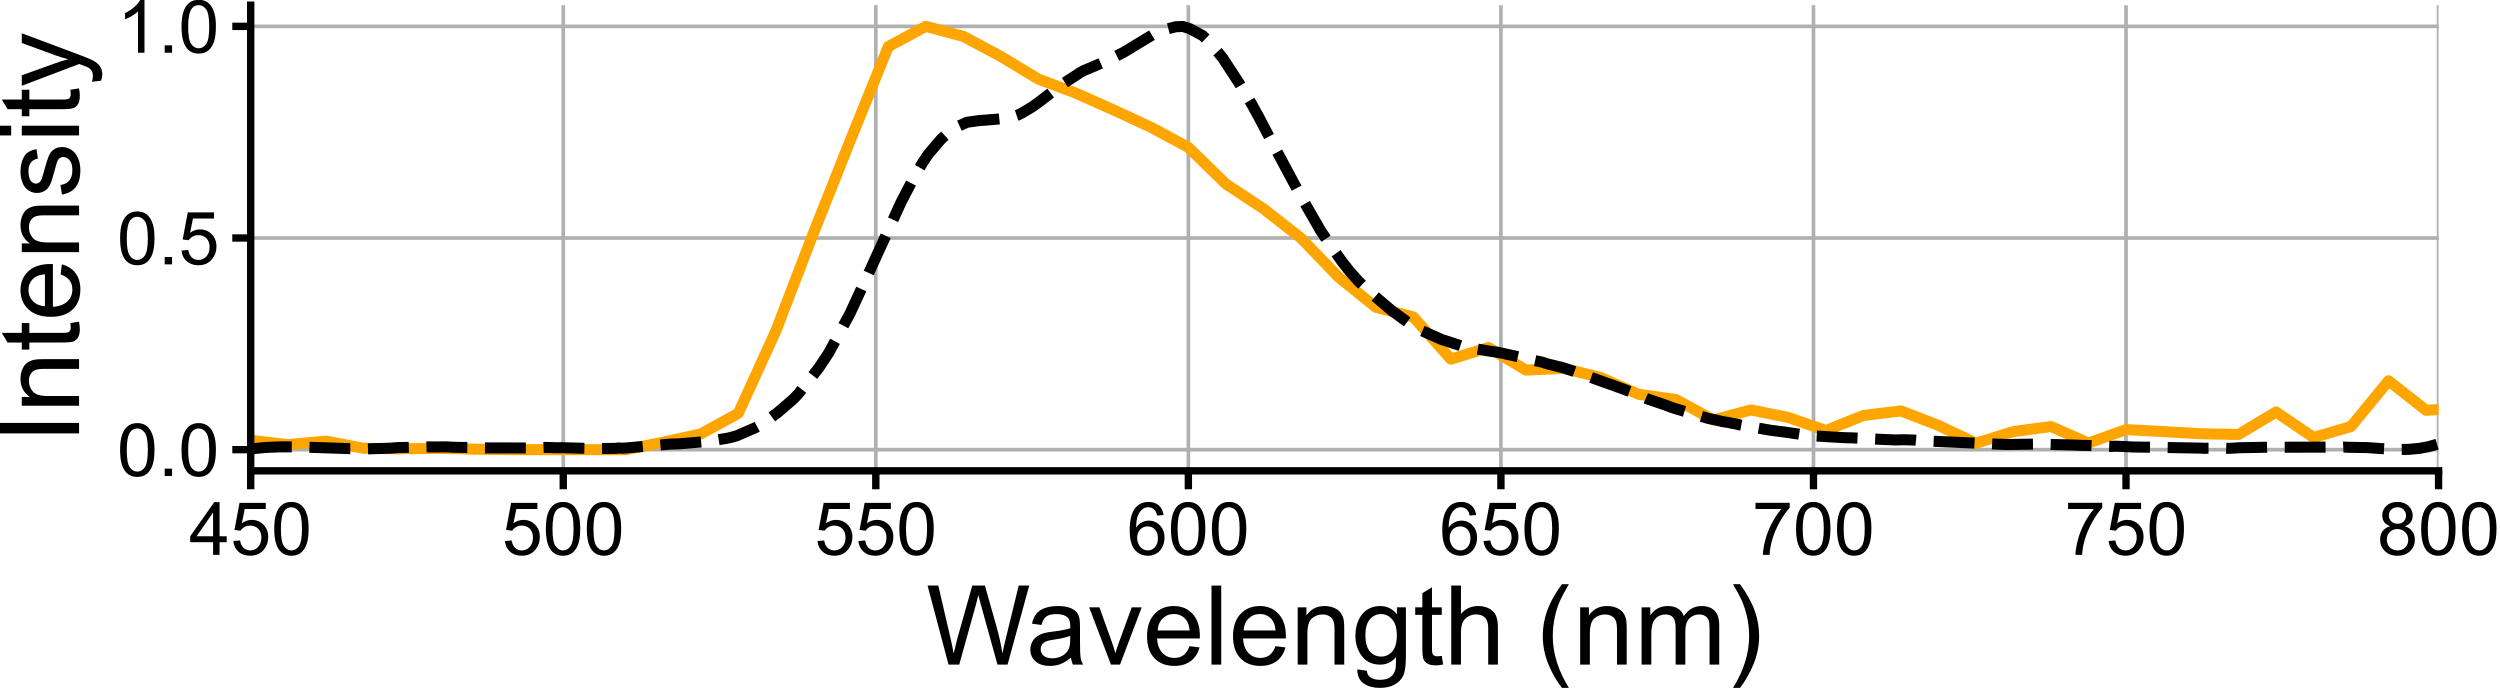
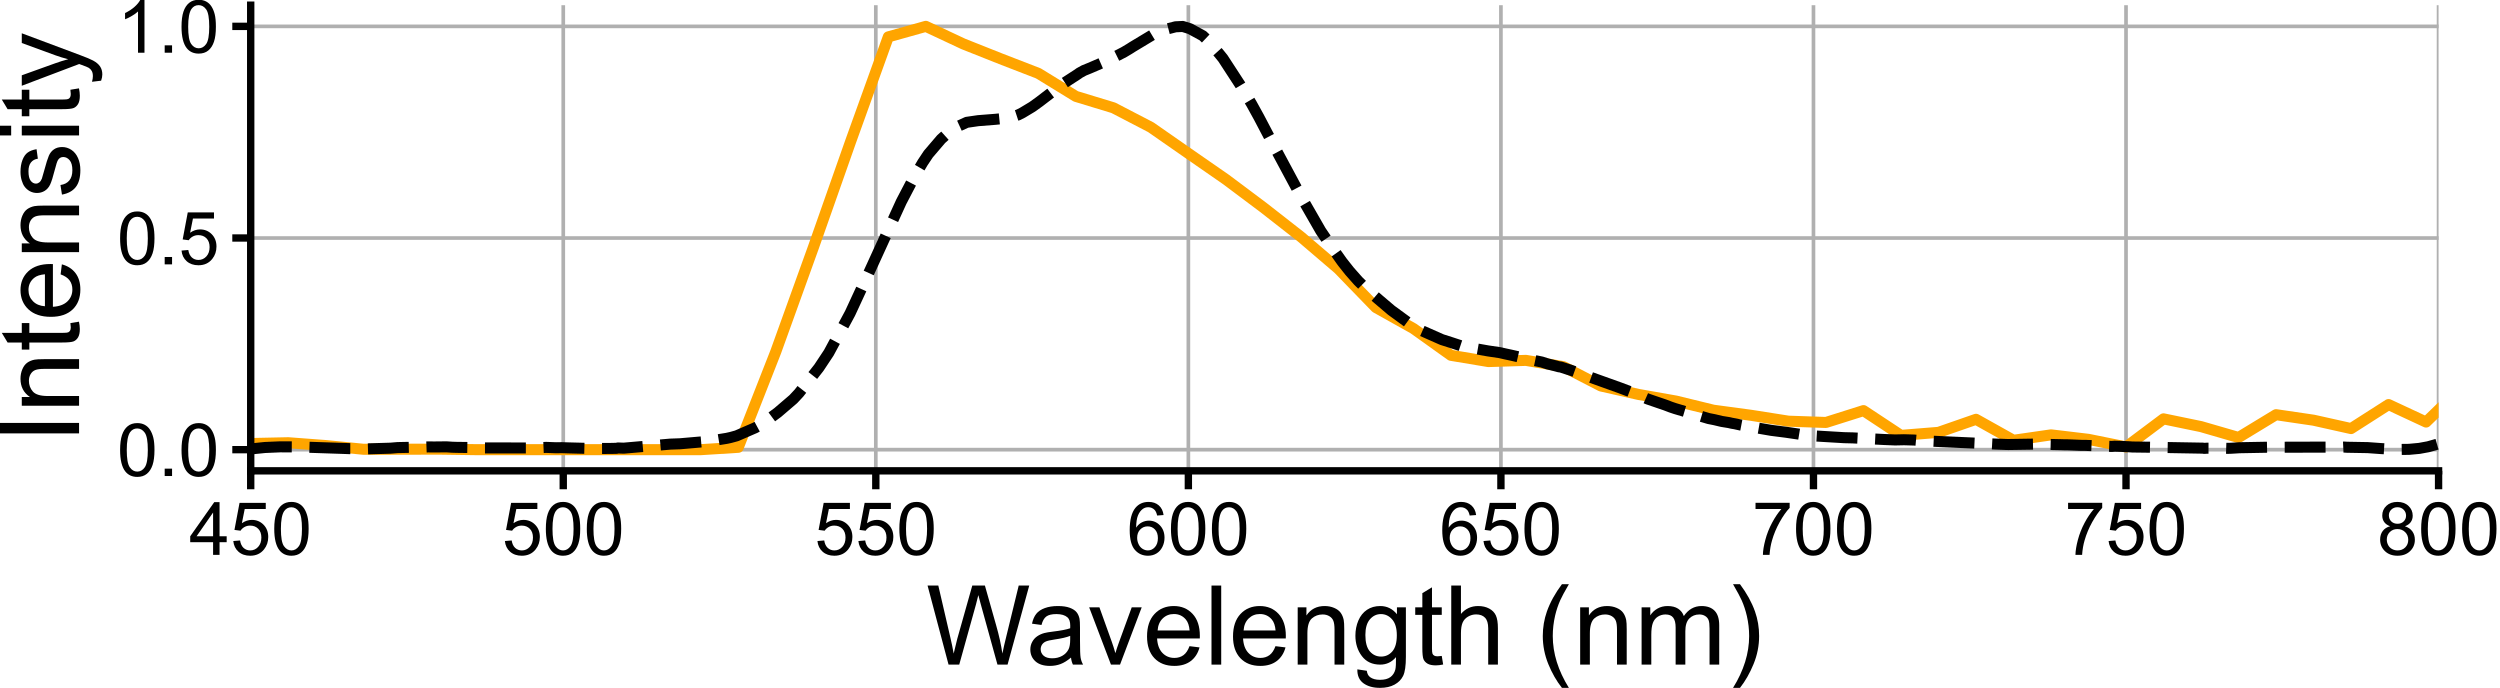
<svg xmlns="http://www.w3.org/2000/svg" xmlns:xlink="http://www.w3.org/1999/xlink" width="678.96pt" height="186.813pt" viewBox="0 0 678.96 186.813" version="1.1">
  <defs>
    <style type="text/css">*{stroke-linejoin: round; stroke-linecap: butt}</style>
  </defs>
  <g id="figure_1">
    <g id="patch_1">
      <path d="M 0 186.813  L 678.96 186.813  L 678.96 0  L 0 0  L 0 186.813  z " style="fill: none" />
    </g>
    <g id="axes_1">
      <g id="patch_2">
        <path d="M 68.088 127.87  L 662.278 127.87  L 662.278 1.41  L 68.088 1.41  L 68.088 127.87  z " style="fill: none" />
      </g>
      <g id="matplotlib.axis_1">
        <g id="xtick_1">
          <g id="line2d_1">
-             <path d="M 68.088 127.87  L 68.088 1.41  " clip-path="url(#p5015e04d68)" style="fill: none; stroke: #b0b0b0; stroke-linecap: square" />
+             <path d="M 68.088 127.87  L 68.088 1.41  " clip-path="url(#p21ddcb8a2c)" style="fill: none; stroke: #b0b0b0; stroke-linecap: square" />
          </g>
          <g id="line2d_2">
            <defs>
-               <path id="m8dba1a6354" d="M 0 0  L 0 5  " style="stroke: #000000; stroke-width: 2" />
+               <path id="m15c2339723" d="M 0 0  L 0 5  " style="stroke: #000000; stroke-width: 2" />
            </defs>
            <g>
-               <use xlink:href="#m8dba1a6354" x="68.088" y="127.87" style="stroke: #000000; stroke-width: 2" />
+               <use xlink:href="#m15c2339723" x="68.088" y="127.87" style="stroke: #000000; stroke-width: 2" />
            </g>
          </g>
          <g id="text_1">
            <g transform="translate(51.40469 150.6853) scale(0.2 -0.2)">
              <defs>
                <path id="ArialMT-34" d="M 2069 0  L 2069 1097  L 81 1097  L 81 1613  L 2172 4581  L 2631 4581  L 2631 1613  L 3250 1613  L 3250 1097  L 2631 1097  L 2631 0  L 2069 0  z M 2069 1613  L 2069 3678  L 634 1613  L 2069 1613  z " transform="scale(0.015625)" />
                <path id="ArialMT-35" d="M 266 1200  L 856 1250  Q 922 819 1161 601  Q 1400 384 1738 384  Q 2144 384 2425 690  Q 2706 997 2706 1503  Q 2706 1984 2436 2262  Q 2166 2541 1728 2541  Q 1456 2541 1237 2417  Q 1019 2294 894 2097  L 366 2166  L 809 4519  L 3088 4519  L 3088 3981  L 1259 3981  L 1013 2750  Q 1425 3038 1878 3038  Q 2478 3038 2890 2622  Q 3303 2206 3303 1553  Q 3303 931 2941 478  Q 2500 -78 1738 -78  Q 1113 -78 717 272  Q 322 622 266 1200  z " transform="scale(0.015625)" />
                <path id="ArialMT-30" d="M 266 2259  Q 266 3072 433 3567  Q 600 4063 929 4331  Q 1259 4600 1759 4600  Q 2128 4600 2406 4451  Q 2684 4303 2865 4023  Q 3047 3744 3150 3342  Q 3253 2941 3253 2259  Q 3253 1453 3087 958  Q 2922 463 2592 192  Q 2263 -78 1759 -78  Q 1097 -78 719 397  Q 266 969 266 2259  z M 844 2259  Q 844 1131 1108 757  Q 1372 384 1759 384  Q 2147 384 2411 759  Q 2675 1134 2675 2259  Q 2675 3391 2411 3762  Q 2147 4134 1753 4134  Q 1366 4134 1134 3806  Q 844 3388 844 2259  z " transform="scale(0.015625)" />
              </defs>
              <use xlink:href="#ArialMT-34" />
              <use xlink:href="#ArialMT-35" x="55.615" />
              <use xlink:href="#ArialMT-30" x="111.23" />
            </g>
          </g>
        </g>
        <g id="xtick_2">
          <g id="line2d_3">
-             <path d="M 152.972 127.87  L 152.972 1.41  " clip-path="url(#p5015e04d68)" style="fill: none; stroke: #b0b0b0; stroke-linecap: square" />
+             <path d="M 152.972 127.87  L 152.972 1.41  " clip-path="url(#p21ddcb8a2c)" style="fill: none; stroke: #b0b0b0; stroke-linecap: square" />
          </g>
          <g id="line2d_4">
            <g>
-               <use xlink:href="#m8dba1a6354" x="152.972" y="127.87" style="stroke: #000000; stroke-width: 2" />
+               <use xlink:href="#m15c2339723" x="152.972" y="127.87" style="stroke: #000000; stroke-width: 2" />
            </g>
          </g>
          <g id="text_2">
            <g transform="translate(136.289 150.6853) scale(0.2 -0.2)">
              <use xlink:href="#ArialMT-35" />
              <use xlink:href="#ArialMT-30" x="55.615" />
              <use xlink:href="#ArialMT-30" x="111.23" />
            </g>
          </g>
        </g>
        <g id="xtick_3">
          <g id="line2d_5">
-             <path d="M 237.856 127.87  L 237.856 1.41  " clip-path="url(#p5015e04d68)" style="fill: none; stroke: #b0b0b0; stroke-linecap: square" />
+             <path d="M 237.856 127.87  L 237.856 1.41  " clip-path="url(#p21ddcb8a2c)" style="fill: none; stroke: #b0b0b0; stroke-linecap: square" />
          </g>
          <g id="line2d_6">
            <g>
-               <use xlink:href="#m8dba1a6354" x="237.856" y="127.87" style="stroke: #000000; stroke-width: 2" />
+               <use xlink:href="#m15c2339723" x="237.856" y="127.87" style="stroke: #000000; stroke-width: 2" />
            </g>
          </g>
          <g id="text_3">
            <g transform="translate(221.1733 150.6853) scale(0.2 -0.2)">
              <use xlink:href="#ArialMT-35" />
              <use xlink:href="#ArialMT-35" x="55.615" />
              <use xlink:href="#ArialMT-30" x="111.23" />
            </g>
          </g>
        </g>
        <g id="xtick_4">
          <g id="line2d_7">
-             <path d="M 322.74 127.87  L 322.74 1.41  " clip-path="url(#p5015e04d68)" style="fill: none; stroke: #b0b0b0; stroke-linecap: square" />
+             <path d="M 322.74 127.87  L 322.74 1.41  " clip-path="url(#p21ddcb8a2c)" style="fill: none; stroke: #b0b0b0; stroke-linecap: square" />
          </g>
          <g id="line2d_8">
            <g>
-               <use xlink:href="#m8dba1a6354" x="322.74" y="127.87" style="stroke: #000000; stroke-width: 2" />
+               <use xlink:href="#m15c2339723" x="322.74" y="127.87" style="stroke: #000000; stroke-width: 2" />
            </g>
          </g>
          <g id="text_4">
            <g transform="translate(306.0575 150.6853) scale(0.2 -0.2)">
              <defs>
                <path id="ArialMT-36" d="M 3184 3459  L 2625 3416  Q 2550 3747 2413 3897  Q 2184 4138 1850 4138  Q 1581 4138 1378 3988  Q 1113 3794 959 3422  Q 806 3050 800 2363  Q 1003 2672 1297 2822  Q 1591 2972 1913 2972  Q 2475 2972 2870 2558  Q 3266 2144 3266 1488  Q 3266 1056 3080 686  Q 2894 316 2569 119  Q 2244 -78 1831 -78  Q 1128 -78 684 439  Q 241 956 241 2144  Q 241 3472 731 4075  Q 1159 4600 1884 4600  Q 2425 4600 2770 4297  Q 3116 3994 3184 3459  z M 888 1484  Q 888 1194 1011 928  Q 1134 663 1356 523  Q 1578 384 1822 384  Q 2178 384 2434 671  Q 2691 959 2691 1453  Q 2691 1928 2437 2201  Q 2184 2475 1800 2475  Q 1419 2475 1153 2201  Q 888 1928 888 1484  z " transform="scale(0.015625)" />
              </defs>
              <use xlink:href="#ArialMT-36" />
              <use xlink:href="#ArialMT-30" x="55.615" />
              <use xlink:href="#ArialMT-30" x="111.23" />
            </g>
          </g>
        </g>
        <g id="xtick_5">
          <g id="line2d_9">
-             <path d="M 407.625 127.87  L 407.625 1.41  " clip-path="url(#p5015e04d68)" style="fill: none; stroke: #b0b0b0; stroke-linecap: square" />
+             <path d="M 407.625 127.87  L 407.625 1.41  " clip-path="url(#p21ddcb8a2c)" style="fill: none; stroke: #b0b0b0; stroke-linecap: square" />
          </g>
          <g id="line2d_10">
            <g>
-               <use xlink:href="#m8dba1a6354" x="407.625" y="127.87" style="stroke: #000000; stroke-width: 2" />
+               <use xlink:href="#m15c2339723" x="407.625" y="127.87" style="stroke: #000000; stroke-width: 2" />
            </g>
          </g>
          <g id="text_5">
            <g transform="translate(390.9418 150.6853) scale(0.2 -0.2)">
              <use xlink:href="#ArialMT-36" />
              <use xlink:href="#ArialMT-35" x="55.615" />
              <use xlink:href="#ArialMT-30" x="111.23" />
            </g>
          </g>
        </g>
        <g id="xtick_6">
          <g id="line2d_11">
-             <path d="M 492.509 127.87  L 492.509 1.41  " clip-path="url(#p5015e04d68)" style="fill: none; stroke: #b0b0b0; stroke-linecap: square" />
+             <path d="M 492.509 127.87  L 492.509 1.41  " clip-path="url(#p21ddcb8a2c)" style="fill: none; stroke: #b0b0b0; stroke-linecap: square" />
          </g>
          <g id="line2d_12">
            <g>
-               <use xlink:href="#m8dba1a6354" x="492.509" y="127.87" style="stroke: #000000; stroke-width: 2" />
+               <use xlink:href="#m15c2339723" x="492.509" y="127.87" style="stroke: #000000; stroke-width: 2" />
            </g>
          </g>
          <g id="text_6">
            <g transform="translate(475.8261 150.6853) scale(0.2 -0.2)">
              <defs>
                <path id="ArialMT-37" d="M 303 3981  L 303 4522  L 3269 4522  L 3269 4084  Q 2831 3619 2401 2847  Q 1972 2075 1738 1259  Q 1569 684 1522 0  L 944 0  Q 953 541 1156 1306  Q 1359 2072 1739 2783  Q 2119 3494 2547 3981  L 303 3981  z " transform="scale(0.015625)" />
              </defs>
              <use xlink:href="#ArialMT-37" />
              <use xlink:href="#ArialMT-30" x="55.615" />
              <use xlink:href="#ArialMT-30" x="111.23" />
            </g>
          </g>
        </g>
        <g id="xtick_7">
          <g id="line2d_13">
-             <path d="M 577.393 127.87  L 577.393 1.41  " clip-path="url(#p5015e04d68)" style="fill: none; stroke: #b0b0b0; stroke-linecap: square" />
+             <path d="M 577.393 127.87  L 577.393 1.41  " clip-path="url(#p21ddcb8a2c)" style="fill: none; stroke: #b0b0b0; stroke-linecap: square" />
          </g>
          <g id="line2d_14">
            <g>
-               <use xlink:href="#m8dba1a6354" x="577.393" y="127.87" style="stroke: #000000; stroke-width: 2" />
+               <use xlink:href="#m15c2339723" x="577.393" y="127.87" style="stroke: #000000; stroke-width: 2" />
            </g>
          </g>
          <g id="text_7">
            <g transform="translate(560.7104 150.6853) scale(0.2 -0.2)">
              <use xlink:href="#ArialMT-37" />
              <use xlink:href="#ArialMT-35" x="55.615" />
              <use xlink:href="#ArialMT-30" x="111.23" />
            </g>
          </g>
        </g>
        <g id="xtick_8">
          <g id="line2d_15">
-             <path d="M 662.278 127.87  L 662.278 1.41  " clip-path="url(#p5015e04d68)" style="fill: none; stroke: #b0b0b0; stroke-linecap: square" />
+             <path d="M 662.278 127.87  L 662.278 1.41  " clip-path="url(#p21ddcb8a2c)" style="fill: none; stroke: #b0b0b0; stroke-linecap: square" />
          </g>
          <g id="line2d_16">
            <g>
-               <use xlink:href="#m8dba1a6354" x="662.278" y="127.87" style="stroke: #000000; stroke-width: 2" />
+               <use xlink:href="#m15c2339723" x="662.278" y="127.87" style="stroke: #000000; stroke-width: 2" />
            </g>
          </g>
          <g id="text_8">
            <g transform="translate(645.5947 150.6853) scale(0.2 -0.2)">
              <defs>
                <path id="ArialMT-38" d="M 1131 2484  Q 781 2613 612 2850  Q 444 3088 444 3419  Q 444 3919 803 4259  Q 1163 4600 1759 4600  Q 2359 4600 2725 4251  Q 3091 3903 3091 3403  Q 3091 3084 2923 2848  Q 2756 2613 2416 2484  Q 2838 2347 3058 2040  Q 3278 1734 3278 1309  Q 3278 722 2862 322  Q 2447 -78 1769 -78  Q 1091 -78 675 323  Q 259 725 259 1325  Q 259 1772 486 2073  Q 713 2375 1131 2484  z M 1019 3438  Q 1019 3113 1228 2906  Q 1438 2700 1772 2700  Q 2097 2700 2305 2904  Q 2513 3109 2513 3406  Q 2513 3716 2298 3927  Q 2084 4138 1766 4138  Q 1444 4138 1231 3931  Q 1019 3725 1019 3438  z M 838 1322  Q 838 1081 952 856  Q 1066 631 1291 507  Q 1516 384 1775 384  Q 2178 384 2440 643  Q 2703 903 2703 1303  Q 2703 1709 2433 1975  Q 2163 2241 1756 2241  Q 1359 2241 1098 1978  Q 838 1716 838 1322  z " transform="scale(0.015625)" />
              </defs>
              <use xlink:href="#ArialMT-38" />
              <use xlink:href="#ArialMT-30" x="55.615" />
              <use xlink:href="#ArialMT-30" x="111.23" />
            </g>
          </g>
        </g>
        <g id="text_9">
          <g transform="translate(251.5458 180.4993) scale(0.3 -0.3)">
            <defs>
              <path id="ArialMT-57" d="M 1294 0  L 78 4581  L 700 4581  L 1397 1578  Q 1509 1106 1591 641  Q 1766 1375 1797 1488  L 2669 4581  L 3400 4581  L 4056 2263  Q 4303 1400 4413 641  Q 4500 1075 4641 1638  L 5359 4581  L 5969 4581  L 4713 0  L 4128 0  L 3163 3491  Q 3041 3928 3019 4028  Q 2947 3713 2884 3491  L 1913 0  L 1294 0  z " transform="scale(0.015625)" />
              <path id="ArialMT-61" d="M 2588 409  Q 2275 144 1986 34  Q 1697 -75 1366 -75  Q 819 -75 525 192  Q 231 459 231 875  Q 231 1119 342 1320  Q 453 1522 633 1644  Q 813 1766 1038 1828  Q 1203 1872 1538 1913  Q 2219 1994 2541 2106  Q 2544 2222 2544 2253  Q 2544 2597 2384 2738  Q 2169 2928 1744 2928  Q 1347 2928 1158 2789  Q 969 2650 878 2297  L 328 2372  Q 403 2725 575 2942  Q 747 3159 1072 3276  Q 1397 3394 1825 3394  Q 2250 3394 2515 3294  Q 2781 3194 2906 3042  Q 3031 2891 3081 2659  Q 3109 2516 3109 2141  L 3109 1391  Q 3109 606 3145 398  Q 3181 191 3288 0  L 2700 0  Q 2613 175 2588 409  z M 2541 1666  Q 2234 1541 1622 1453  Q 1275 1403 1131 1340  Q 988 1278 909 1158  Q 831 1038 831 891  Q 831 666 1001 516  Q 1172 366 1500 366  Q 1825 366 2078 508  Q 2331 650 2450 897  Q 2541 1088 2541 1459  L 2541 1666  z " transform="scale(0.015625)" />
              <path id="ArialMT-76" d="M 1344 0  L 81 3319  L 675 3319  L 1388 1331  Q 1503 1009 1600 663  Q 1675 925 1809 1294  L 2547 3319  L 3125 3319  L 1869 0  L 1344 0  z " transform="scale(0.015625)" />
              <path id="ArialMT-65" d="M 2694 1069  L 3275 997  Q 3138 488 2766 206  Q 2394 -75 1816 -75  Q 1088 -75 661 373  Q 234 822 234 1631  Q 234 2469 665 2931  Q 1097 3394 1784 3394  Q 2450 3394 2872 2941  Q 3294 2488 3294 1666  Q 3294 1616 3291 1516  L 816 1516  Q 847 969 1125 678  Q 1403 388 1819 388  Q 2128 388 2347 550  Q 2566 713 2694 1069  z M 847 1978  L 2700 1978  Q 2663 2397 2488 2606  Q 2219 2931 1791 2931  Q 1403 2931 1139 2672  Q 875 2413 847 1978  z " transform="scale(0.015625)" />
              <path id="ArialMT-6c" d="M 409 0  L 409 4581  L 972 4581  L 972 0  L 409 0  z " transform="scale(0.015625)" />
              <path id="ArialMT-6e" d="M 422 0  L 422 3319  L 928 3319  L 928 2847  Q 1294 3394 1984 3394  Q 2284 3394 2536 3286  Q 2788 3178 2913 3003  Q 3038 2828 3088 2588  Q 3119 2431 3119 2041  L 3119 0  L 2556 0  L 2556 2019  Q 2556 2363 2490 2533  Q 2425 2703 2258 2804  Q 2091 2906 1866 2906  Q 1506 2906 1245 2678  Q 984 2450 984 1813  L 984 0  L 422 0  z " transform="scale(0.015625)" />
              <path id="ArialMT-67" d="M 319 -275  L 866 -356  Q 900 -609 1056 -725  Q 1266 -881 1628 -881  Q 2019 -881 2231 -725  Q 2444 -569 2519 -288  Q 2563 -116 2559 434  Q 2191 0 1641 0  Q 956 0 581 494  Q 206 988 206 1678  Q 206 2153 378 2554  Q 550 2956 876 3175  Q 1203 3394 1644 3394  Q 2231 3394 2613 2919  L 2613 3319  L 3131 3319  L 3131 450  Q 3131 -325 2973 -648  Q 2816 -972 2473 -1159  Q 2131 -1347 1631 -1347  Q 1038 -1347 672 -1080  Q 306 -813 319 -275  z M 784 1719  Q 784 1066 1043 766  Q 1303 466 1694 466  Q 2081 466 2343 764  Q 2606 1063 2606 1700  Q 2606 2309 2336 2618  Q 2066 2928 1684 2928  Q 1309 2928 1046 2623  Q 784 2319 784 1719  z " transform="scale(0.015625)" />
              <path id="ArialMT-74" d="M 1650 503  L 1731 6  Q 1494 -44 1306 -44  Q 1000 -44 831 53  Q 663 150 594 308  Q 525 466 525 972  L 525 2881  L 113 2881  L 113 3319  L 525 3319  L 525 4141  L 1084 4478  L 1084 3319  L 1650 3319  L 1650 2881  L 1084 2881  L 1084 941  Q 1084 700 1114 631  Q 1144 563 1211 522  Q 1278 481 1403 481  Q 1497 481 1650 503  z " transform="scale(0.015625)" />
              <path id="ArialMT-68" d="M 422 0  L 422 4581  L 984 4581  L 984 2938  Q 1378 3394 1978 3394  Q 2347 3394 2619 3248  Q 2891 3103 3008 2847  Q 3125 2591 3125 2103  L 3125 0  L 2563 0  L 2563 2103  Q 2563 2525 2380 2717  Q 2197 2909 1863 2909  Q 1613 2909 1392 2779  Q 1172 2650 1078 2428  Q 984 2206 984 1816  L 984 0  L 422 0  z " transform="scale(0.015625)" />
              <path id="ArialMT-20" transform="scale(0.015625)" />
              <path id="ArialMT-28" d="M 1497 -1347  Q 1031 -759 709 28  Q 388 816 388 1659  Q 388 2403 628 3084  Q 909 3875 1497 4659  L 1900 4659  Q 1522 4009 1400 3731  Q 1209 3300 1100 2831  Q 966 2247 966 1656  Q 966 153 1900 -1347  L 1497 -1347  z " transform="scale(0.015625)" />
              <path id="ArialMT-6d" d="M 422 0  L 422 3319  L 925 3319  L 925 2853  Q 1081 3097 1340 3245  Q 1600 3394 1931 3394  Q 2300 3394 2536 3241  Q 2772 3088 2869 2813  Q 3263 3394 3894 3394  Q 4388 3394 4653 3120  Q 4919 2847 4919 2278  L 4919 0  L 4359 0  L 4359 2091  Q 4359 2428 4304 2576  Q 4250 2725 4106 2815  Q 3963 2906 3769 2906  Q 3419 2906 3187 2673  Q 2956 2441 2956 1928  L 2956 0  L 2394 0  L 2394 2156  Q 2394 2531 2256 2718  Q 2119 2906 1806 2906  Q 1569 2906 1367 2781  Q 1166 2656 1075 2415  Q 984 2175 984 1722  L 984 0  L 422 0  z " transform="scale(0.015625)" />
              <path id="ArialMT-29" d="M 791 -1347  L 388 -1347  Q 1322 153 1322 1656  Q 1322 2244 1188 2822  Q 1081 3291 891 3722  Q 769 4003 388 4659  L 791 4659  Q 1378 3875 1659 3084  Q 1900 2403 1900 1659  Q 1900 816 1576 28  Q 1253 -759 791 -1347  z " transform="scale(0.015625)" />
            </defs>
            <use xlink:href="#ArialMT-57" />
            <use xlink:href="#ArialMT-61" x="90.635" />
            <use xlink:href="#ArialMT-76" x="146.25" />
            <use xlink:href="#ArialMT-65" x="196.25" />
            <use xlink:href="#ArialMT-6c" x="251.865" />
            <use xlink:href="#ArialMT-65" x="274.082" />
            <use xlink:href="#ArialMT-6e" x="329.697" />
            <use xlink:href="#ArialMT-67" x="385.312" />
            <use xlink:href="#ArialMT-74" x="440.928" />
            <use xlink:href="#ArialMT-68" x="468.711" />
            <use xlink:href="#ArialMT-20" x="524.326" />
            <use xlink:href="#ArialMT-28" x="552.109" />
            <use xlink:href="#ArialMT-6e" x="585.41" />
            <use xlink:href="#ArialMT-6d" x="641.025" />
            <use xlink:href="#ArialMT-29" x="724.326" />
          </g>
        </g>
      </g>
      <g id="matplotlib.axis_2">
        <g id="ytick_1">
          <g id="line2d_17">
-             <path d="M 68.088 122.121  L 662.278 122.121  " clip-path="url(#p5015e04d68)" style="fill: none; stroke: #b0b0b0; stroke-linecap: square" />
+             <path d="M 68.088 122.121  L 662.278 122.121  " clip-path="url(#p21ddcb8a2c)" style="fill: none; stroke: #b0b0b0; stroke-linecap: square" />
          </g>
          <g id="line2d_18">
            <defs>
-               <path id="m67a872a8c6" d="M 0 0  L -5 0  " style="stroke: #000000; stroke-width: 2" />
+               <path id="m1756832977" d="M 0 0  L -5 0  " style="stroke: #000000; stroke-width: 2" />
            </defs>
            <g>
-               <use xlink:href="#m67a872a8c6" x="68.088" y="122.121" style="stroke: #000000; stroke-width: 2" />
+               <use xlink:href="#m1756832977" x="68.088" y="122.121" style="stroke: #000000; stroke-width: 2" />
            </g>
          </g>
          <g id="text_10">
            <g transform="translate(31.7875 129.2793) scale(0.2 -0.2)">
              <defs>
                <path id="ArialMT-2e" d="M 581 0  L 581 641  L 1222 641  L 1222 0  L 581 0  z " transform="scale(0.015625)" />
              </defs>
              <use xlink:href="#ArialMT-30" />
              <use xlink:href="#ArialMT-2e" x="55.615" />
              <use xlink:href="#ArialMT-30" x="83.398" />
            </g>
          </g>
        </g>
        <g id="ytick_2">
          <g id="line2d_19">
-             <path d="M 68.088 64.64  L 662.278 64.64  " clip-path="url(#p5015e04d68)" style="fill: none; stroke: #b0b0b0; stroke-linecap: square" />
+             <path d="M 68.088 64.64  L 662.278 64.64  " clip-path="url(#p21ddcb8a2c)" style="fill: none; stroke: #b0b0b0; stroke-linecap: square" />
          </g>
          <g id="line2d_20">
            <g>
-               <use xlink:href="#m67a872a8c6" x="68.088" y="64.64" style="stroke: #000000; stroke-width: 2" />
+               <use xlink:href="#m1756832977" x="68.088" y="64.64" style="stroke: #000000; stroke-width: 2" />
            </g>
          </g>
          <g id="text_11">
            <g transform="translate(31.7875 71.79744) scale(0.2 -0.2)">
              <use xlink:href="#ArialMT-30" />
              <use xlink:href="#ArialMT-2e" x="55.615" />
              <use xlink:href="#ArialMT-35" x="83.398" />
            </g>
          </g>
        </g>
        <g id="ytick_3">
          <g id="line2d_21">
-             <path d="M 68.088 7.158  L 662.278 7.158  " clip-path="url(#p5015e04d68)" style="fill: none; stroke: #b0b0b0; stroke-linecap: square" />
+             <path d="M 68.088 7.158  L 662.278 7.158  " clip-path="url(#p21ddcb8a2c)" style="fill: none; stroke: #b0b0b0; stroke-linecap: square" />
          </g>
          <g id="line2d_22">
            <g>
-               <use xlink:href="#m67a872a8c6" x="68.088" y="7.158" style="stroke: #000000; stroke-width: 2" />
+               <use xlink:href="#m1756832977" x="68.088" y="7.158" style="stroke: #000000; stroke-width: 2" />
            </g>
          </g>
          <g id="text_12">
            <g transform="translate(31.7875 14.31563) scale(0.2 -0.2)">
              <defs>
                <path id="ArialMT-31" d="M 2384 0  L 1822 0  L 1822 3584  Q 1619 3391 1289 3197  Q 959 3003 697 2906  L 697 3450  Q 1169 3672 1522 3987  Q 1875 4303 2022 4600  L 2384 4600  L 2384 0  z " transform="scale(0.015625)" />
              </defs>
              <use xlink:href="#ArialMT-31" />
              <use xlink:href="#ArialMT-2e" x="55.615" />
              <use xlink:href="#ArialMT-30" x="83.398" />
            </g>
          </g>
        </g>
        <g id="text_13">
          <g transform="translate(21.47344 120.4982) rotate(-90) scale(0.3 -0.3)">
            <defs>
              <path id="ArialMT-49" d="M 597 0  L 597 4581  L 1203 4581  L 1203 0  L 597 0  z " transform="scale(0.015625)" />
              <path id="ArialMT-73" d="M 197 991  L 753 1078  Q 800 744 1014 566  Q 1228 388 1613 388  Q 2000 388 2187 545  Q 2375 703 2375 916  Q 2375 1106 2209 1216  Q 2094 1291 1634 1406  Q 1016 1563 777 1677  Q 538 1791 414 1992  Q 291 2194 291 2438  Q 291 2659 392 2848  Q 494 3038 669 3163  Q 800 3259 1026 3326  Q 1253 3394 1513 3394  Q 1903 3394 2198 3281  Q 2494 3169 2634 2976  Q 2775 2784 2828 2463  L 2278 2388  Q 2241 2644 2061 2787  Q 1881 2931 1553 2931  Q 1166 2931 1000 2803  Q 834 2675 834 2503  Q 834 2394 903 2306  Q 972 2216 1119 2156  Q 1203 2125 1616 2013  Q 2213 1853 2448 1751  Q 2684 1650 2818 1456  Q 2953 1263 2953 975  Q 2953 694 2789 445  Q 2625 197 2315 61  Q 2006 -75 1616 -75  Q 969 -75 630 194  Q 291 463 197 991  z " transform="scale(0.015625)" />
              <path id="ArialMT-69" d="M 425 3934  L 425 4581  L 988 4581  L 988 3934  L 425 3934  z M 425 0  L 425 3319  L 988 3319  L 988 0  L 425 0  z " transform="scale(0.015625)" />
              <path id="ArialMT-79" d="M 397 -1278  L 334 -750  Q 519 -800 656 -800  Q 844 -800 956 -737  Q 1069 -675 1141 -563  Q 1194 -478 1313 -144  Q 1328 -97 1363 -6  L 103 3319  L 709 3319  L 1400 1397  Q 1534 1031 1641 628  Q 1738 1016 1872 1384  L 2581 3319  L 3144 3319  L 1881 -56  Q 1678 -603 1566 -809  Q 1416 -1088 1222 -1217  Q 1028 -1347 759 -1347  Q 597 -1347 397 -1278  z " transform="scale(0.015625)" />
            </defs>
            <use xlink:href="#ArialMT-49" />
            <use xlink:href="#ArialMT-6e" x="27.783" />
            <use xlink:href="#ArialMT-74" x="83.398" />
            <use xlink:href="#ArialMT-65" x="111.182" />
            <use xlink:href="#ArialMT-6e" x="166.797" />
            <use xlink:href="#ArialMT-73" x="222.412" />
            <use xlink:href="#ArialMT-69" x="272.412" />
            <use xlink:href="#ArialMT-74" x="294.629" />
            <use xlink:href="#ArialMT-79" x="322.412" />
          </g>
        </g>
      </g>
      <g id="line2d_23">
-         <path d="M 68.088 119.592  L 78.274 120.753  L 88.46 119.798  L 98.646 121.731  L 108.832 121.898  L 119.018 121.771  L 129.204 121.995  L 139.39 122.121  L 149.576 122.121  L 159.763 122.121  L 169.949 122.121  L 180.135 120.084  L 190.321 117.849  L 200.507 112.249  L 210.693 89.918  L 220.879 63.387  L 231.065 37.777  L 241.251 12.648  L 251.438 7.158  L 261.624 9.89  L 271.81 15.326  L 281.996 21.482  L 292.182 25.299  L 302.368 29.845  L 312.554 34.559  L 322.74 40.02  L 332.926 49.96  L 343.113 56.676  L 353.299 64.644  L 363.485 75.218  L 373.671 83.449  L 383.857 86.101  L 394.043 97.546  L 404.229 94.382  L 414.415 100.509  L 424.601 100.03  L 434.788 102.551  L 444.974 107.076  L 455.16 108.512  L 465.346 114.049  L 475.532 111.339  L 485.718 113.39  L 495.904 116.927  L 506.09 112.838  L 516.277 111.598  L 526.463 115.536  L 536.649 120.37  L 546.835 117.21  L 557.021 115.838  L 567.207 120.33  L 577.393 116.664  L 587.579 117.216  L 597.765 117.803  L 607.952 117.994  L 618.138 111.896  L 628.324 118.817  L 638.51 115.827  L 648.696 103.417  L 658.882 111.426  L 669.068 110.876  " clip-path="url(#p5015e04d68)" style="fill: none; stroke: #ffa500; stroke-width: 3; stroke-linecap: square" />
+         <path d="M 68.088 120.457  L 78.274 120.237  L 88.46 121.006  L 98.646 122.008  L 108.832 122.007  L 119.018 121.974  L 129.204 122.121  L 139.39 122.121  L 149.576 122.121  L 159.763 122.121  L 169.949 122.121  L 180.135 122.121  L 190.321 122.121  L 200.507 121.482  L 210.693 95.508  L 220.879 67.238  L 231.065 38.296  L 241.251 10.013  L 251.438 7.158  L 261.624 11.933  L 271.81 15.981  L 281.996 19.925  L 292.182 26.174  L 302.368 29.275  L 312.554 34.566  L 322.74 41.657  L 332.926 48.721  L 343.113 56.353  L 353.299 64.312  L 363.485 73.018  L 373.671 83.524  L 383.857 89.222  L 394.043 96.498  L 404.229 98.196  L 414.415 97.873  L 424.601 99.579  L 434.788 104.826  L 444.974 107.121  L 455.16 108.92  L 465.346 111.409  L 475.532 112.784  L 485.718 114.387  L 495.904 114.735  L 506.09 111.515  L 516.277 118.241  L 526.463 117.423  L 536.649 113.878  L 546.835 119.574  L 557.021 118.104  L 567.207 119.321  L 577.393 121.385  L 587.579 113.756  L 597.765 115.86  L 607.952 118.813  L 618.138 112.622  L 628.324 114.119  L 638.51 116.393  L 648.696 109.875  L 658.882 114.622  L 669.068 104.748  " clip-path="url(#p21ddcb8a2c)" style="fill: none; stroke: #ffa500; stroke-width: 3; stroke-linecap: square" />
      </g>
      <g id="line2d_24">
-         <path d="M 68.164 121.918  L 71.944 121.533  L 76.105 121.353  L 81.025 121.376  L 92.771 121.766  L 95.046 121.848  L 96.943 121.851  L 99.22 121.923  L 106.055 121.72  L 107.954 121.559  L 115.557 121.398  L 116.318 121.369  L 117.84 121.392  L 121.265 121.356  L 122.788 121.457  L 123.93 121.495  L 128.119 121.549  L 129.262 121.562  L 130.024 121.591  L 131.168 121.647  L 144.519 121.665  L 148.337 121.505  L 151.011 121.605  L 152.54 121.581  L 154.451 121.641  L 161.334 121.82  L 163.248 121.795  L 165.927 121.786  L 167.458 121.752  L 167.841 121.662  L 169.373 121.717  L 182.021 120.618  L 184.706 120.521  L 192.383 119.852  L 197.377 119.045  L 198.53 118.787  L 200.068 118.361  L 205.066 116.193  L 206.989 115.157  L 211.222 112.027  L 215.457 108.4  L 216.998 106.745  L 222.392 99.882  L 225.09 95.813  L 230.875 85.067  L 235.892 74.227  L 244.775 54.793  L 248.253 48.135  L 250.572 44.182  L 252.119 41.856  L 255.6 37.782  L 257.922 35.697  L 260.244 34.285  L 262.567 33.221  L 265.665 32.77  L 270.314 32.404  L 273.026 32.132  L 273.802 31.891  L 275.353 31.59  L 276.516 31.21  L 277.679 30.619  L 280.394 28.987  L 282.334 27.586  L 283.886 26.394  L 288.544 22.84  L 292.428 20.328  L 293.205 19.787  L 294.37 19.143  L 295.925 18.511  L 297.479 17.845  L 299.034 17.168  L 301.755 15.891  L 302.922 15.344  L 303.699 14.962  L 305.255 14.153  L 306.811 13.224  L 307.589 12.724  L 312.259 9.913  L 313.427 9.212  L 315.763 8.182  L 319.268 7.277  L 321.216 7.187  L 323.164 7.797  L 326.672 9.712  L 327.842 10.822  L 329.791 13.109  L 330.961 14.404  L 332.131 15.848  L 336.813 23.042  L 339.936 28.278  L 341.888 31.819  L 346.183 39.999  L 353.608 53.848  L 358.691 62.699  L 361.82 67.323  L 364.559 71.173  L 366.516 73.644  L 368.864 76.301  L 371.214 78.618  L 373.563 80.611  L 374.347 81.282  L 377.873 84.279  L 382.968 88.001  L 386.104 89.803  L 391.596 92.234  L 393.95 92.982  L 397.483 94.144  L 399.838 94.568  L 401.016 94.751  L 404.158 95.307  L 407.301 95.77  L 408.873 96.128  L 410.445 96.464  L 416.736 97.907  L 418.702 98.316  L 420.276 98.826  L 422.243 99.31  L 423.423 99.626  L 423.817 99.656  L 425.785 100.296  L 426.572 100.538  L 439.963 105.333  L 443.116 106.522  L 444.693 107.126  L 447.454 108.353  L 450.214 109.3  L 452.187 109.971  L 453.765 110.572  L 454.949 110.97  L 464.029 113.668  L 465.609 113.98  L 467.584 114.451  L 469.559 114.771  L 470.349 114.955  L 471.14 115.083  L 472.721 115.433  L 475.092 115.887  L 476.278 116.052  L 479.046 116.534  L 481.023 116.875  L 484.979 117.379  L 488.54 117.901  L 489.332 118.032  L 492.103 118.227  L 492.895 118.396  L 500.815 118.866  L 503.193 118.924  L 509.93 119.27  L 511.516 119.353  L 514.689 119.483  L 517.069 119.429  L 518.259 119.462  L 519.846 119.51  L 521.83 119.691  L 540.893 120.548  L 541.688 120.592  L 545.265 120.728  L 552.424 120.613  L 559.984 120.777  L 560.78 120.805  L 561.576 120.806  L 565.159 120.951  L 566.354 120.956  L 573.524 121.246  L 574.321 121.182  L 575.914 121.227  L 578.306 121.339  L 579.103 121.397  L 583.887 121.459  L 598.249 121.711  L 598.648 121.771  L 599.446 121.718  L 600.245 121.72  L 602.64 121.684  L 605.036 121.763  L 605.835 121.743  L 607.033 121.672  L 608.231 121.597  L 617.021 121.435  L 617.821 121.495  L 619.419 121.463  L 632.217 121.427  L 633.417 121.437  L 635.818 121.454  L 636.619 121.417  L 637.419 121.467  L 643.024 121.566  L 646.628 121.826  L 651.034 122.072  L 654.239 122.035  L 657.044 121.774  L 659.449 121.334  L 661.854 120.653  L 661.854 120.653  " clip-path="url(#p5015e04d68)" style="fill: none; stroke-dasharray: 11.1,4.8; stroke-dashoffset: 0; stroke: #000000; stroke-width: 3" />
+         <path d="M 68.164 121.918  L 71.944 121.533  L 76.105 121.353  L 81.025 121.376  L 92.771 121.766  L 95.046 121.848  L 96.943 121.851  L 99.22 121.923  L 106.055 121.72  L 107.954 121.559  L 115.557 121.398  L 116.318 121.369  L 117.84 121.392  L 121.265 121.356  L 122.788 121.457  L 123.93 121.495  L 128.119 121.549  L 129.262 121.562  L 130.024 121.591  L 131.168 121.647  L 144.519 121.665  L 148.337 121.505  L 151.011 121.605  L 152.54 121.581  L 154.451 121.641  L 161.334 121.82  L 163.248 121.795  L 165.927 121.786  L 167.458 121.752  L 167.841 121.662  L 169.373 121.717  L 182.021 120.618  L 184.706 120.521  L 192.383 119.852  L 197.377 119.045  L 198.53 118.787  L 200.068 118.361  L 205.066 116.193  L 206.989 115.157  L 211.222 112.027  L 215.457 108.4  L 216.998 106.745  L 222.392 99.882  L 225.09 95.813  L 230.875 85.067  L 235.892 74.227  L 244.775 54.793  L 248.253 48.135  L 250.572 44.182  L 252.119 41.856  L 255.6 37.782  L 257.922 35.697  L 260.244 34.285  L 262.567 33.221  L 265.665 32.77  L 270.314 32.404  L 273.026 32.132  L 273.802 31.891  L 275.353 31.59  L 276.516 31.21  L 277.679 30.619  L 280.394 28.987  L 282.334 27.586  L 283.886 26.394  L 288.544 22.84  L 292.428 20.328  L 293.205 19.787  L 294.37 19.143  L 295.925 18.511  L 297.479 17.845  L 299.034 17.168  L 301.755 15.891  L 302.922 15.344  L 303.699 14.962  L 305.255 14.153  L 306.811 13.224  L 307.589 12.724  L 312.259 9.913  L 313.427 9.212  L 315.763 8.182  L 319.268 7.277  L 321.216 7.187  L 323.164 7.797  L 326.672 9.712  L 327.842 10.822  L 329.791 13.109  L 330.961 14.404  L 332.131 15.848  L 336.813 23.042  L 339.936 28.278  L 341.888 31.819  L 346.183 39.999  L 353.608 53.848  L 358.691 62.699  L 361.82 67.323  L 364.559 71.173  L 366.516 73.644  L 368.864 76.301  L 371.214 78.618  L 373.563 80.611  L 374.347 81.282  L 377.873 84.279  L 382.968 88.001  L 386.104 89.803  L 391.596 92.234  L 393.95 92.982  L 397.483 94.144  L 399.838 94.568  L 401.016 94.751  L 404.158 95.307  L 407.301 95.77  L 408.873 96.128  L 410.445 96.464  L 416.736 97.907  L 418.702 98.316  L 420.276 98.826  L 422.243 99.31  L 423.423 99.626  L 423.817 99.656  L 425.785 100.296  L 426.572 100.538  L 439.963 105.333  L 443.116 106.522  L 444.693 107.126  L 447.454 108.353  L 450.214 109.3  L 452.187 109.971  L 453.765 110.572  L 454.949 110.97  L 464.029 113.668  L 465.609 113.98  L 467.584 114.451  L 469.559 114.771  L 470.349 114.955  L 471.14 115.083  L 472.721 115.433  L 475.092 115.887  L 476.278 116.052  L 479.046 116.534  L 481.023 116.875  L 484.979 117.379  L 488.54 117.901  L 489.332 118.032  L 492.103 118.227  L 492.895 118.396  L 500.815 118.866  L 503.193 118.924  L 509.93 119.27  L 511.516 119.353  L 514.689 119.483  L 517.069 119.429  L 518.259 119.462  L 519.846 119.51  L 521.83 119.691  L 540.893 120.548  L 541.688 120.592  L 545.265 120.728  L 552.424 120.613  L 559.984 120.777  L 560.78 120.805  L 561.576 120.806  L 565.159 120.951  L 566.354 120.956  L 573.524 121.246  L 574.321 121.182  L 575.914 121.227  L 578.306 121.339  L 579.103 121.397  L 583.887 121.459  L 598.249 121.711  L 598.648 121.771  L 599.446 121.718  L 600.245 121.72  L 602.64 121.684  L 605.036 121.763  L 605.835 121.743  L 607.033 121.672  L 608.231 121.597  L 617.021 121.435  L 617.821 121.495  L 619.419 121.463  L 632.217 121.427  L 633.417 121.437  L 635.818 121.454  L 636.619 121.417  L 637.419 121.467  L 643.024 121.566  L 646.628 121.826  L 651.034 122.072  L 654.239 122.035  L 657.044 121.774  L 659.449 121.334  L 661.854 120.653  L 661.854 120.653  " clip-path="url(#p21ddcb8a2c)" style="fill: none; stroke-dasharray: 11.1,4.8; stroke-dashoffset: 0; stroke: #000000; stroke-width: 3" />
      </g>
      <g id="patch_3">
        <path d="M 68.088 127.87  L 68.088 1.41  " style="fill: none; stroke: #000000; stroke-width: 2; stroke-linejoin: miter; stroke-linecap: square" />
      </g>
      <g id="patch_4">
        <path d="M 68.088 127.87  L 662.278 127.87  " style="fill: none; stroke: #000000; stroke-width: 2; stroke-linejoin: miter; stroke-linecap: square" />
      </g>
    </g>
  </g>
  <defs>
-     <clipPath id="p5015e04d68">
+     <clipPath id="p21ddcb8a2c">
      <rect x="68.088" y="1.41" width="594.19" height="126.46" />
    </clipPath>
  </defs>
</svg>
